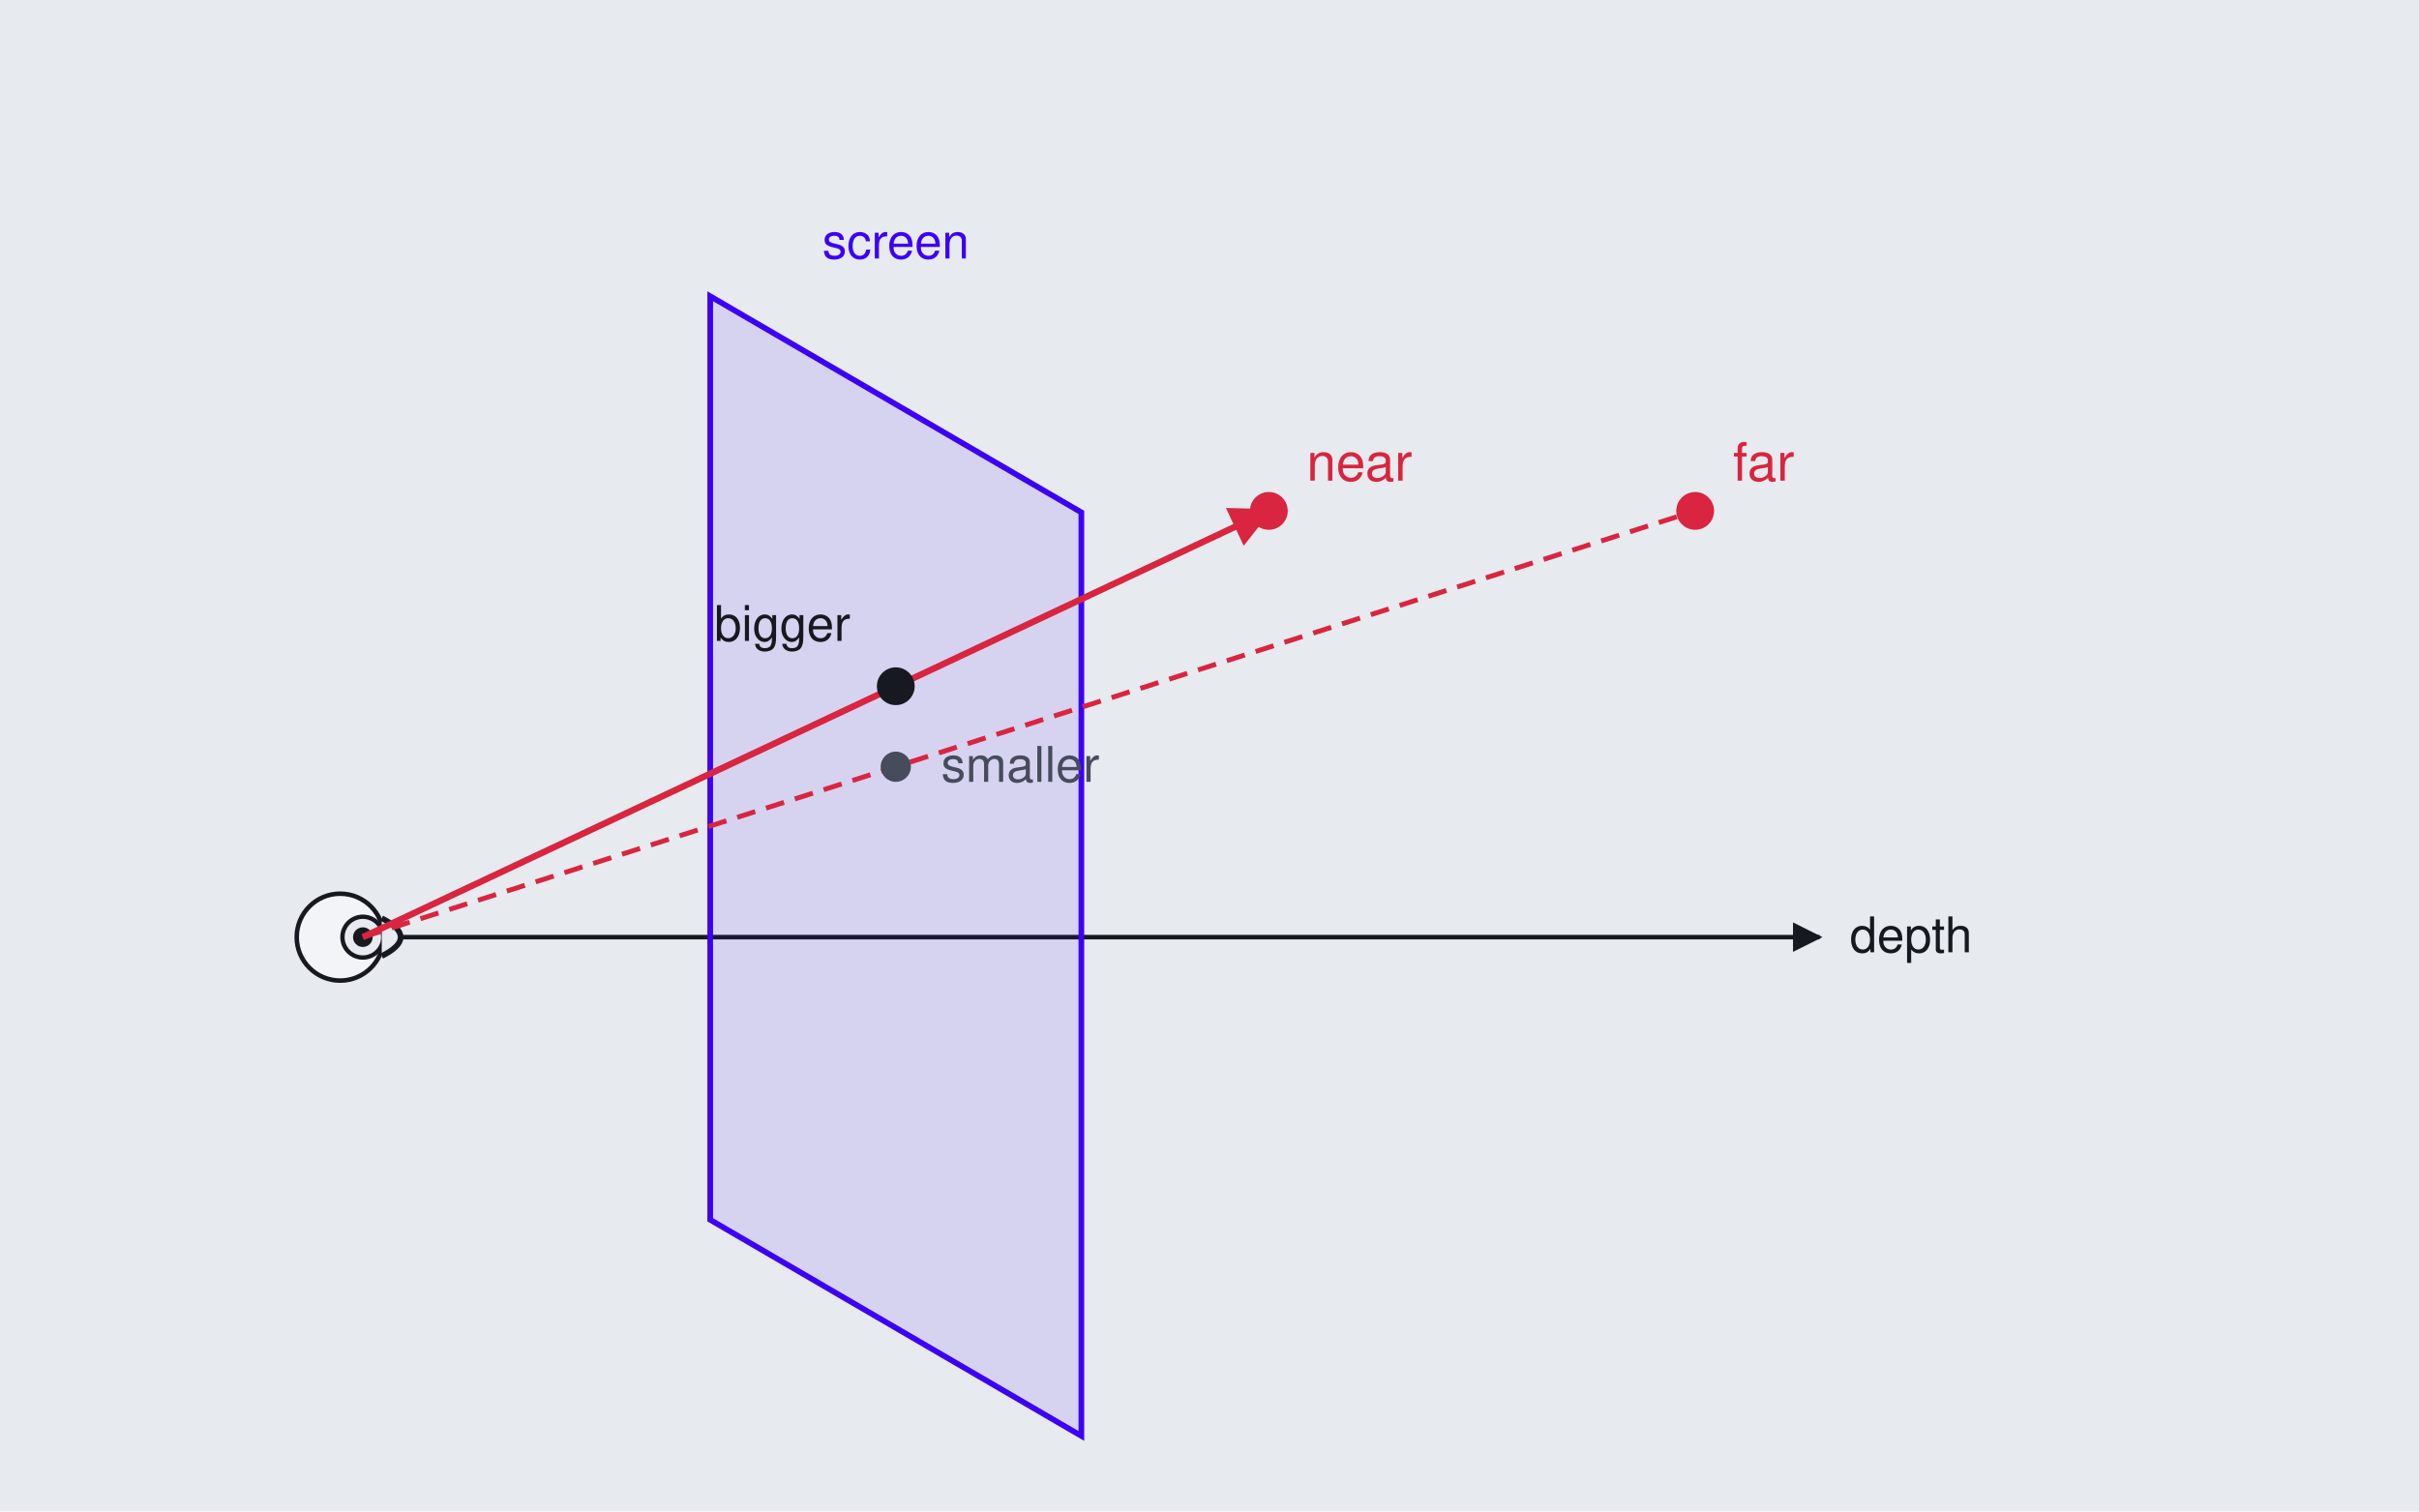
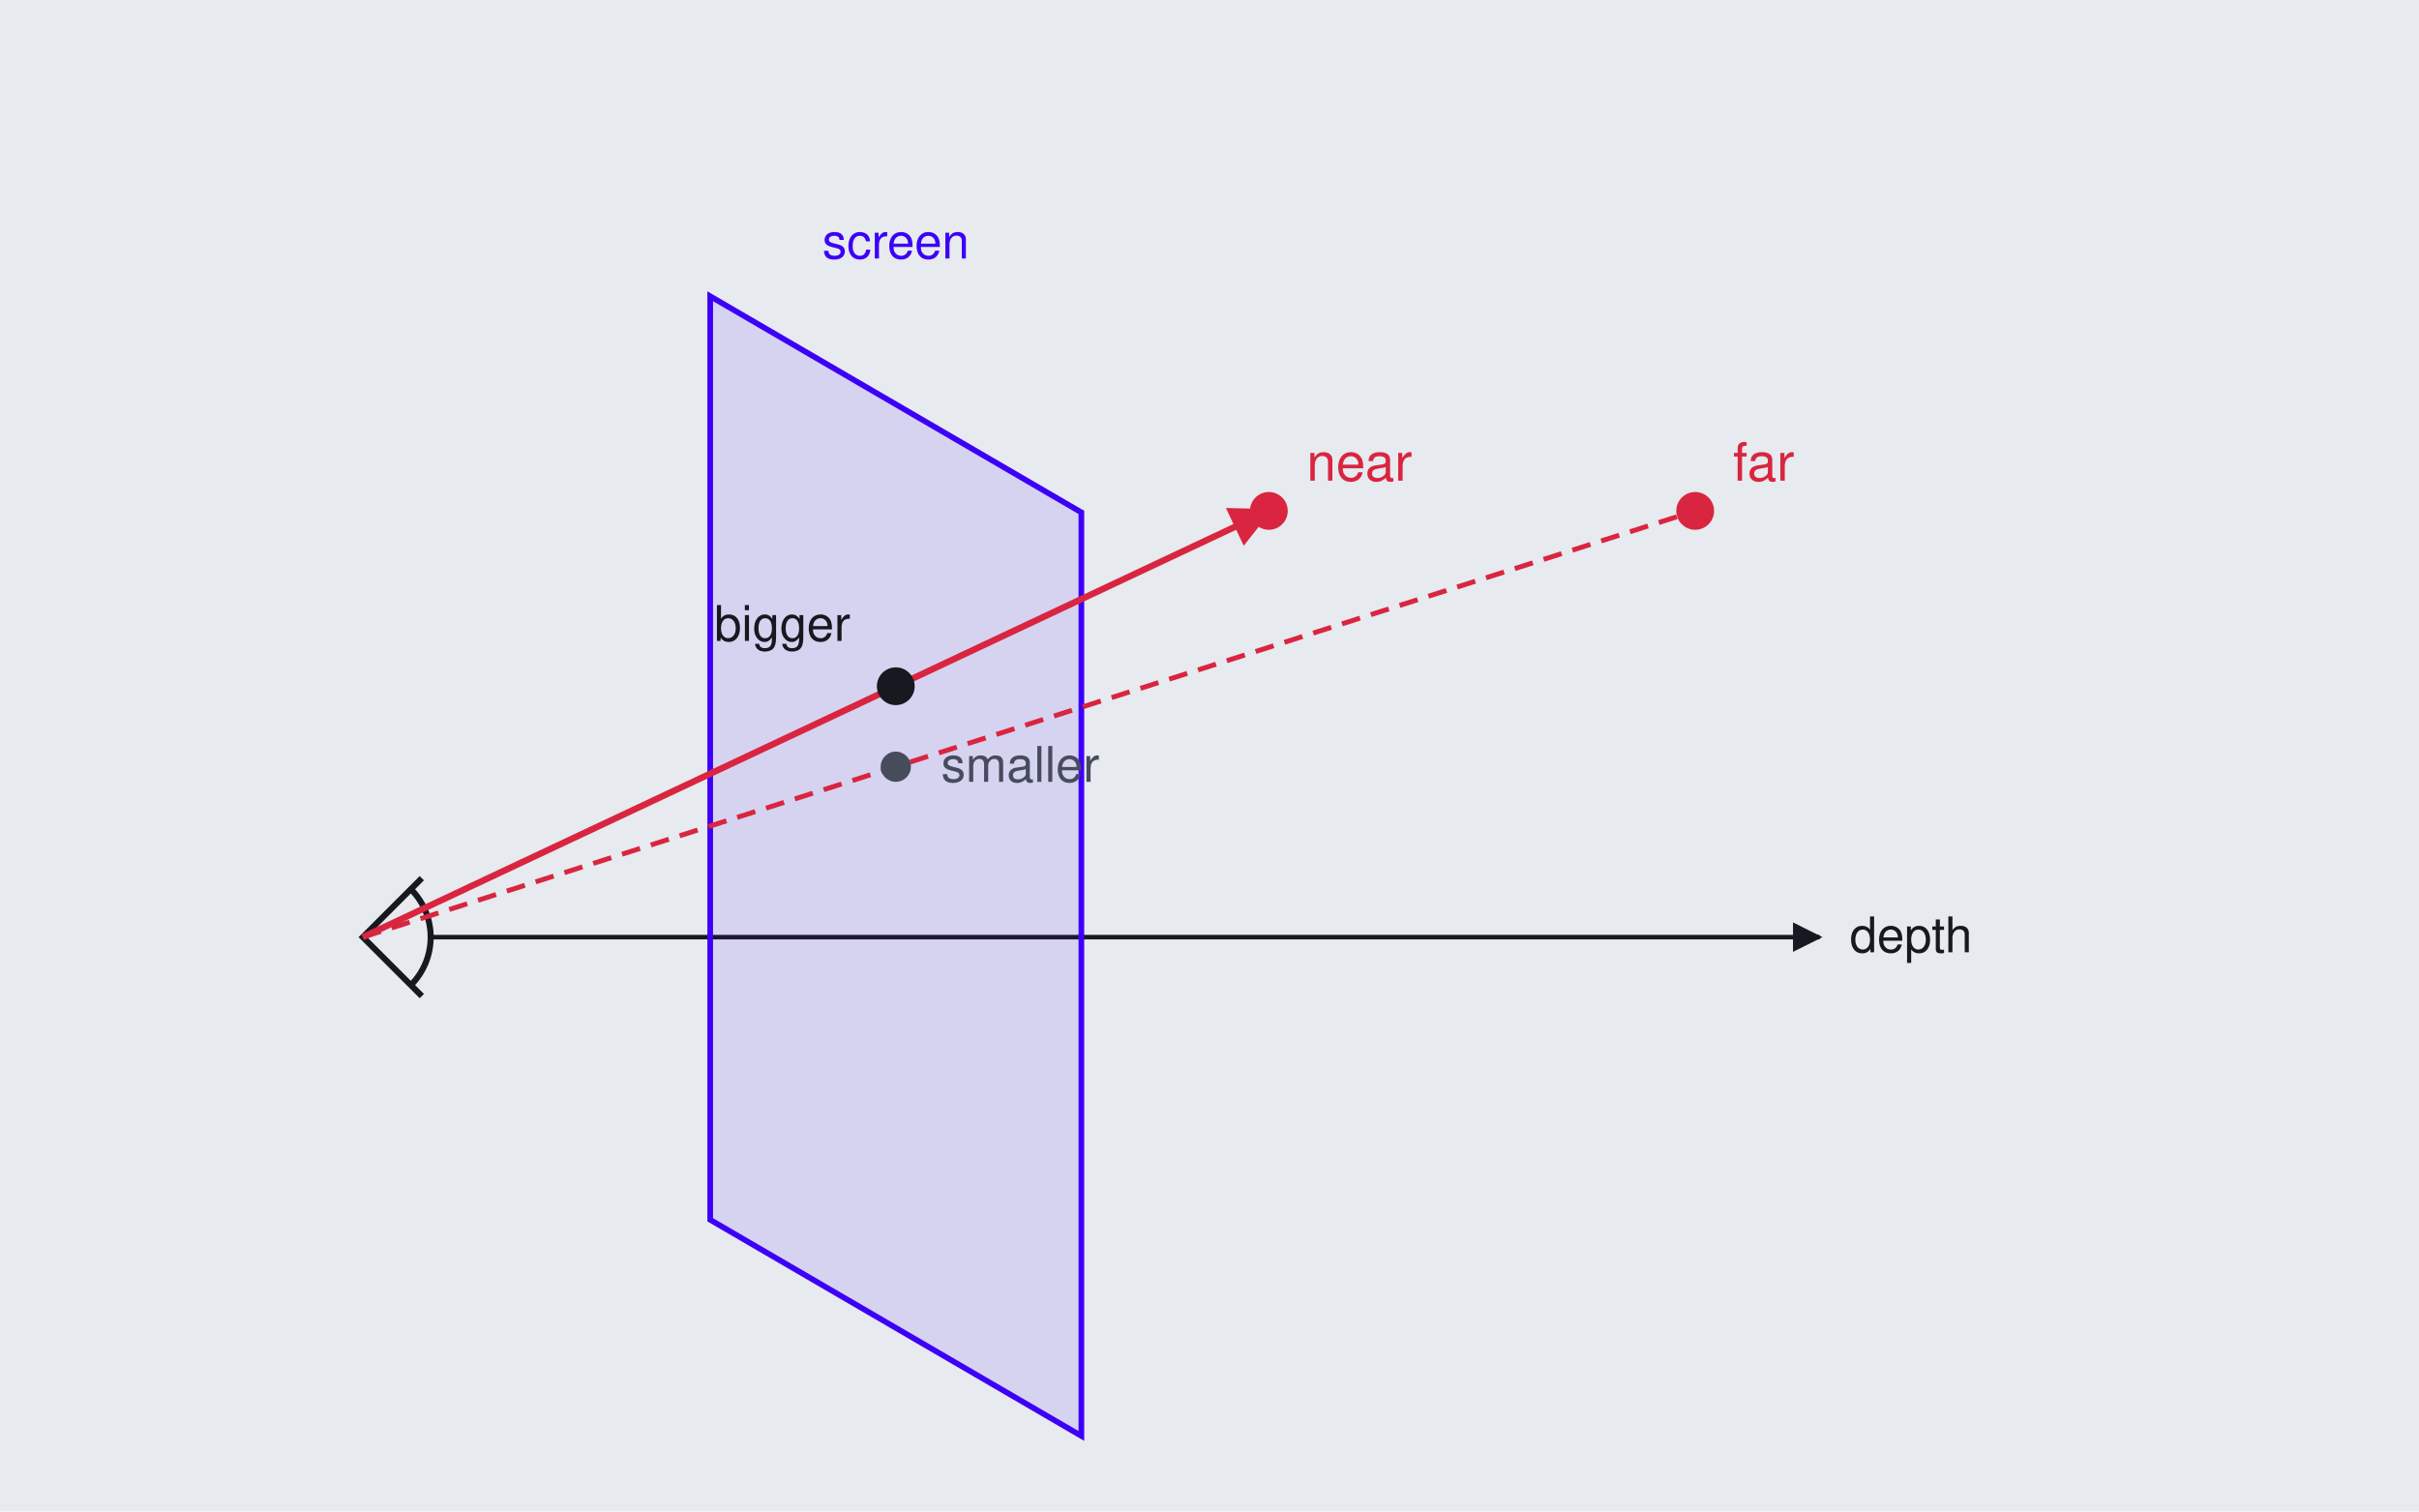
<svg xmlns="http://www.w3.org/2000/svg" viewBox="0 0 640 400" width="640" height="400" role="img">
  <rect width="640" height="400" fill="#e7eaef" />
  <defs>
    <marker id="fp-ink" viewBox="0 0 10 10" refX="9" refY="5" markerWidth="6.5" markerHeight="6.5" orient="auto">
      <path d="M0,0 L10,5 L0,10 z" fill="#171920" />
    </marker>
    <marker id="fp-coral" viewBox="0 0 10 10" refX="9" refY="5" markerWidth="6.5" markerHeight="6.5" orient="auto">
      <path d="M0,0 L10,5 L0,10 z" fill="#d9253f" />
    </marker>
    <marker id="fp-blue" viewBox="0 0 10 10" refX="9" refY="5" markerWidth="6.5" markerHeight="6.5" orient="auto">
      <path d="M0,0 L10,5 L0,10 z" fill="#3c00f7" />
    </marker>
  </defs>
  <line x1="96.0" y1="248.0" x2="481.4" y2="248.0" stroke="#171920" stroke-width="1.2" fill="none" marker-end="url(#fp-ink)" />
  <text x="489.4" y="252.0" font-family="ui-monospace, GeistMonoVariableVF, Helvetica, monospace" font-size="13" fill="#171920" text-anchor="start">depth</text>
  <polygon points="187.9,78.4 286.1,135.6 286.1,380.0 187.9,322.8" fill="#3c00f7" fill-opacity="0.10" stroke="#3c00f7" stroke-width="1.5" />
  <text x="237.0" y="68.4" font-family="ui-monospace, GeistMonoVariableVF, Helvetica, monospace" font-size="13" fill="#3c00f7" text-anchor="middle">screen</text>
-   <path d="M80.0,248.0 Q90.0,233.0 104.0,248.0 Q90.0,263.0 80.0,248.0 Z" fill="#e7eaef" stroke="#171920" stroke-width="1.6" />
-   <circle cx="90.0" cy="248.0" r="11.5" fill="#f2f4f7" stroke="#171920" stroke-width="1.2" />
-   <circle cx="96.0" cy="248.0" r="5.4" fill="#e7eaef" stroke="#171920" stroke-width="1.15" />
-   <circle cx="96.0" cy="248.0" r="2.6" fill="#171920" />
-   <path d="M101.0,243.0 Q111.0,248.0 101.0,253.0" fill="#e7eaef" stroke="#171920" stroke-width="1.5" />
+   <path d="M96.0,248.0 L108.7,235.3 A18.0,18.0 0 0 1 108.7,260.7 Z" fill="#e7eaef" stroke="none" />
+   <path d="M111.6,232.4 L96.0,248.0 L111.6,263.6" fill="none" stroke="#171920" stroke-width="1.6" stroke-linejoin="miter" />
+   <path d="M108.7,235.3 A18.0,18.0 0 0 1 108.7,260.7" fill="none" stroke="#171920" stroke-width="1.6" />
  <line x1="96.0" y1="248.0" x2="335.7" y2="135.2" stroke="#d9253f" stroke-width="1.7" fill="none" marker-end="url(#fp-coral)" />
  <line x1="96.0" y1="248.0" x2="448.5" y2="135.2" stroke="#d9253f" stroke-width="1.3" fill="none" stroke-dasharray="5 3" />
  <circle cx="237.0" cy="181.6" r="5" fill="#171920" />
  <circle cx="237.0" cy="202.9" r="4" fill="#464c5c" />
  <circle cx="335.7" cy="135.2" r="5" fill="#d9253f" />
  <circle cx="448.5" cy="135.2" r="5" fill="#d9253f" />
  <text x="345.7" y="127.2" font-family="ui-monospace, GeistMonoVariableVF, Helvetica, monospace" font-size="14" fill="#d9253f" text-anchor="start">near</text>
  <text x="458.5" y="127.2" font-family="ui-monospace, GeistMonoVariableVF, Helvetica, monospace" font-size="14" fill="#d9253f" text-anchor="start">far</text>
  <text x="225.0" y="169.6" font-family="ui-monospace, GeistMonoVariableVF, Helvetica, monospace" font-size="13" fill="#171920" text-anchor="end">bigger</text>
  <text x="249.0" y="206.9" font-family="ui-monospace, GeistMonoVariableVF, Helvetica, monospace" font-size="13" fill="#464c5c" text-anchor="start">smaller</text>
</svg>
